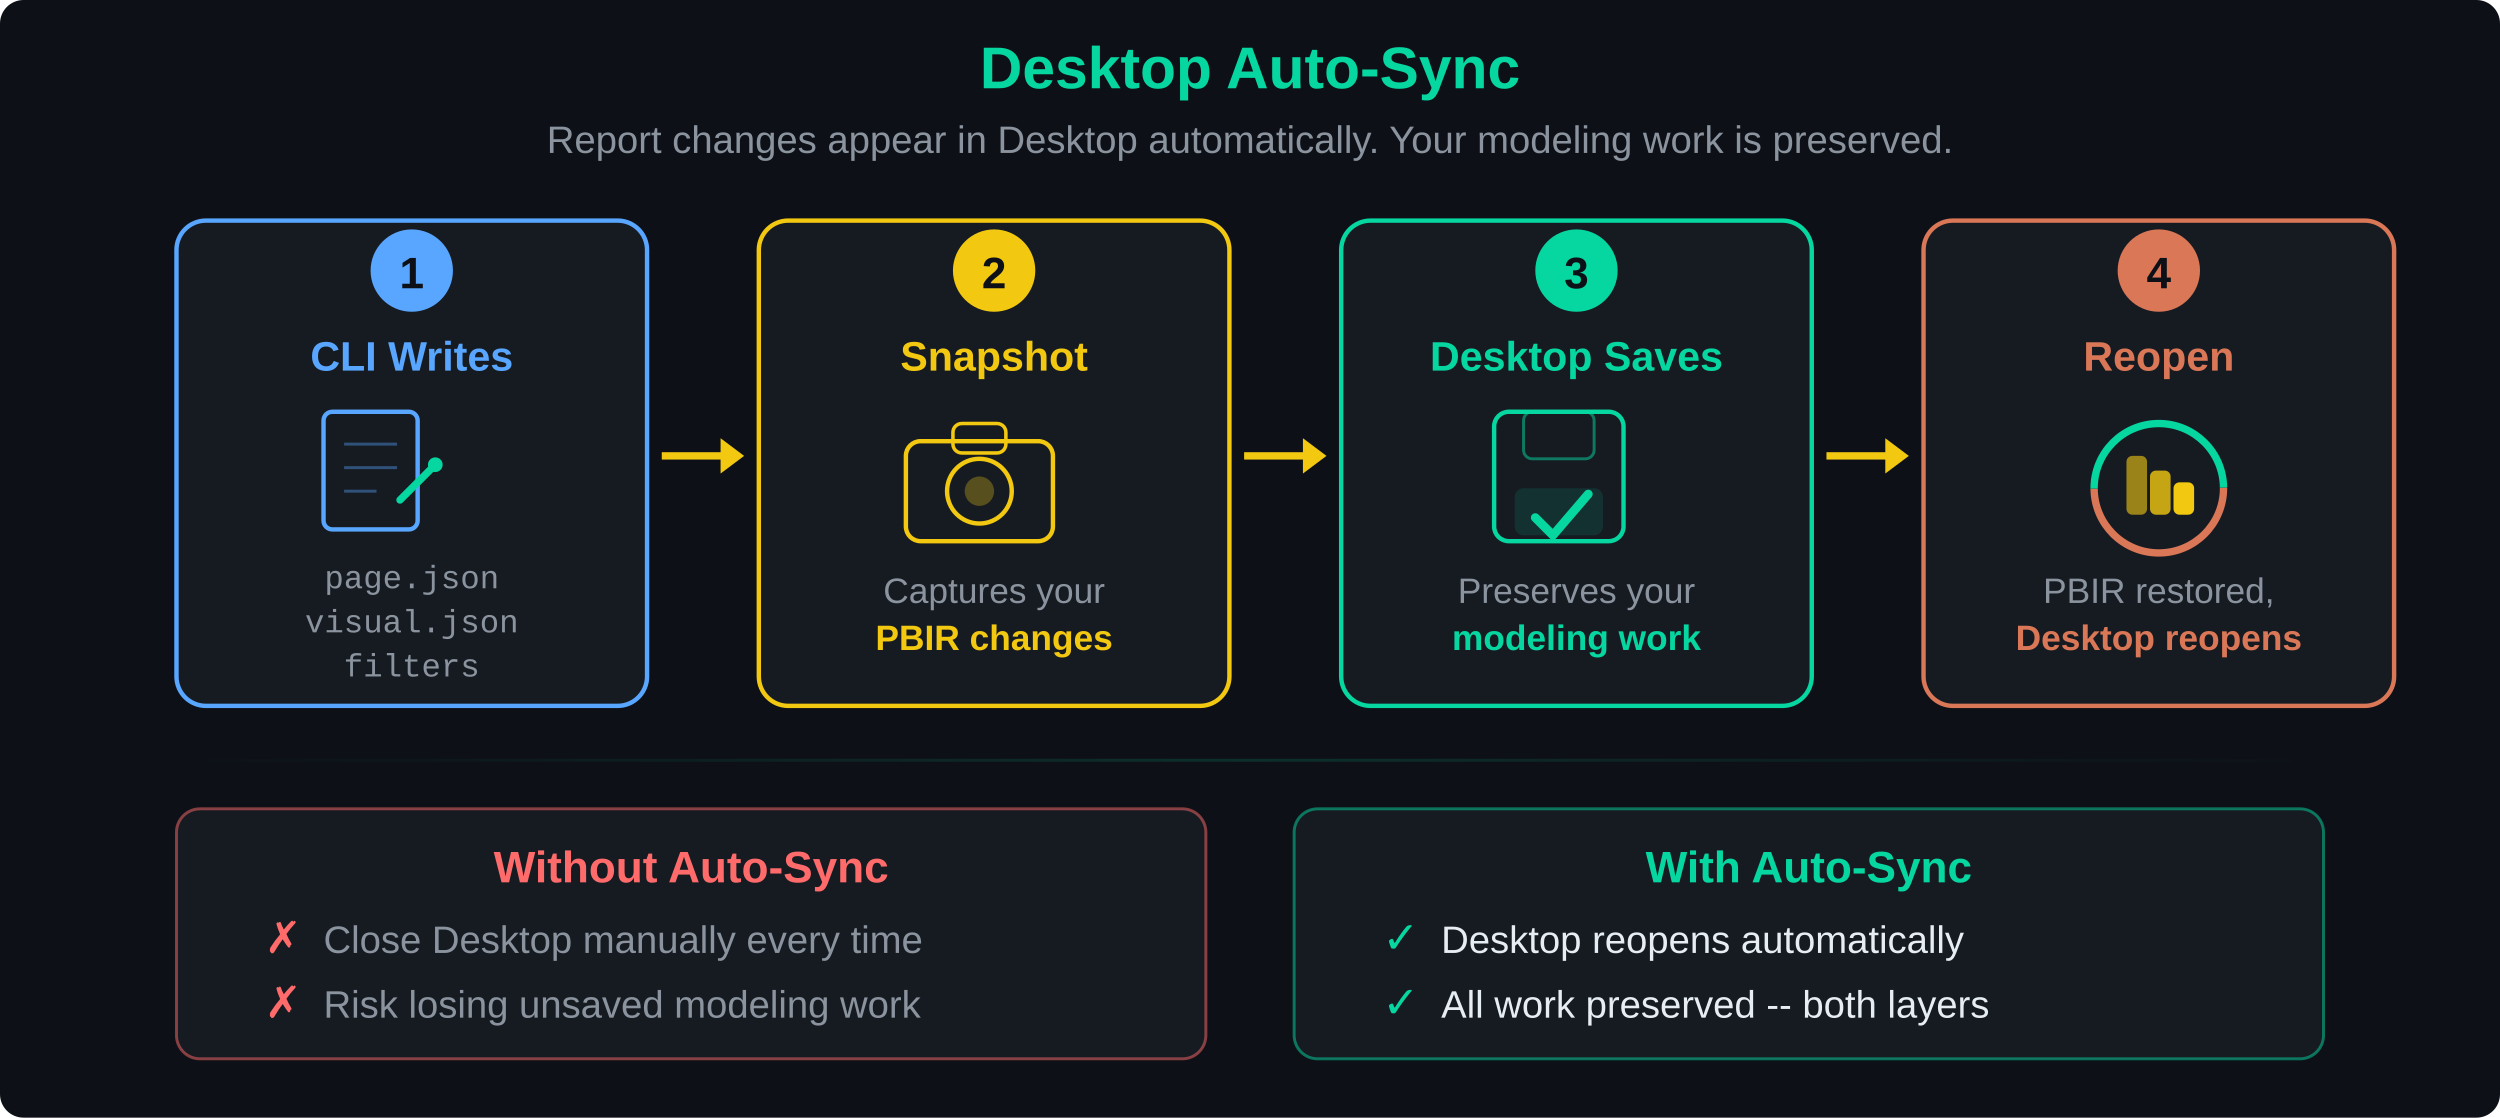
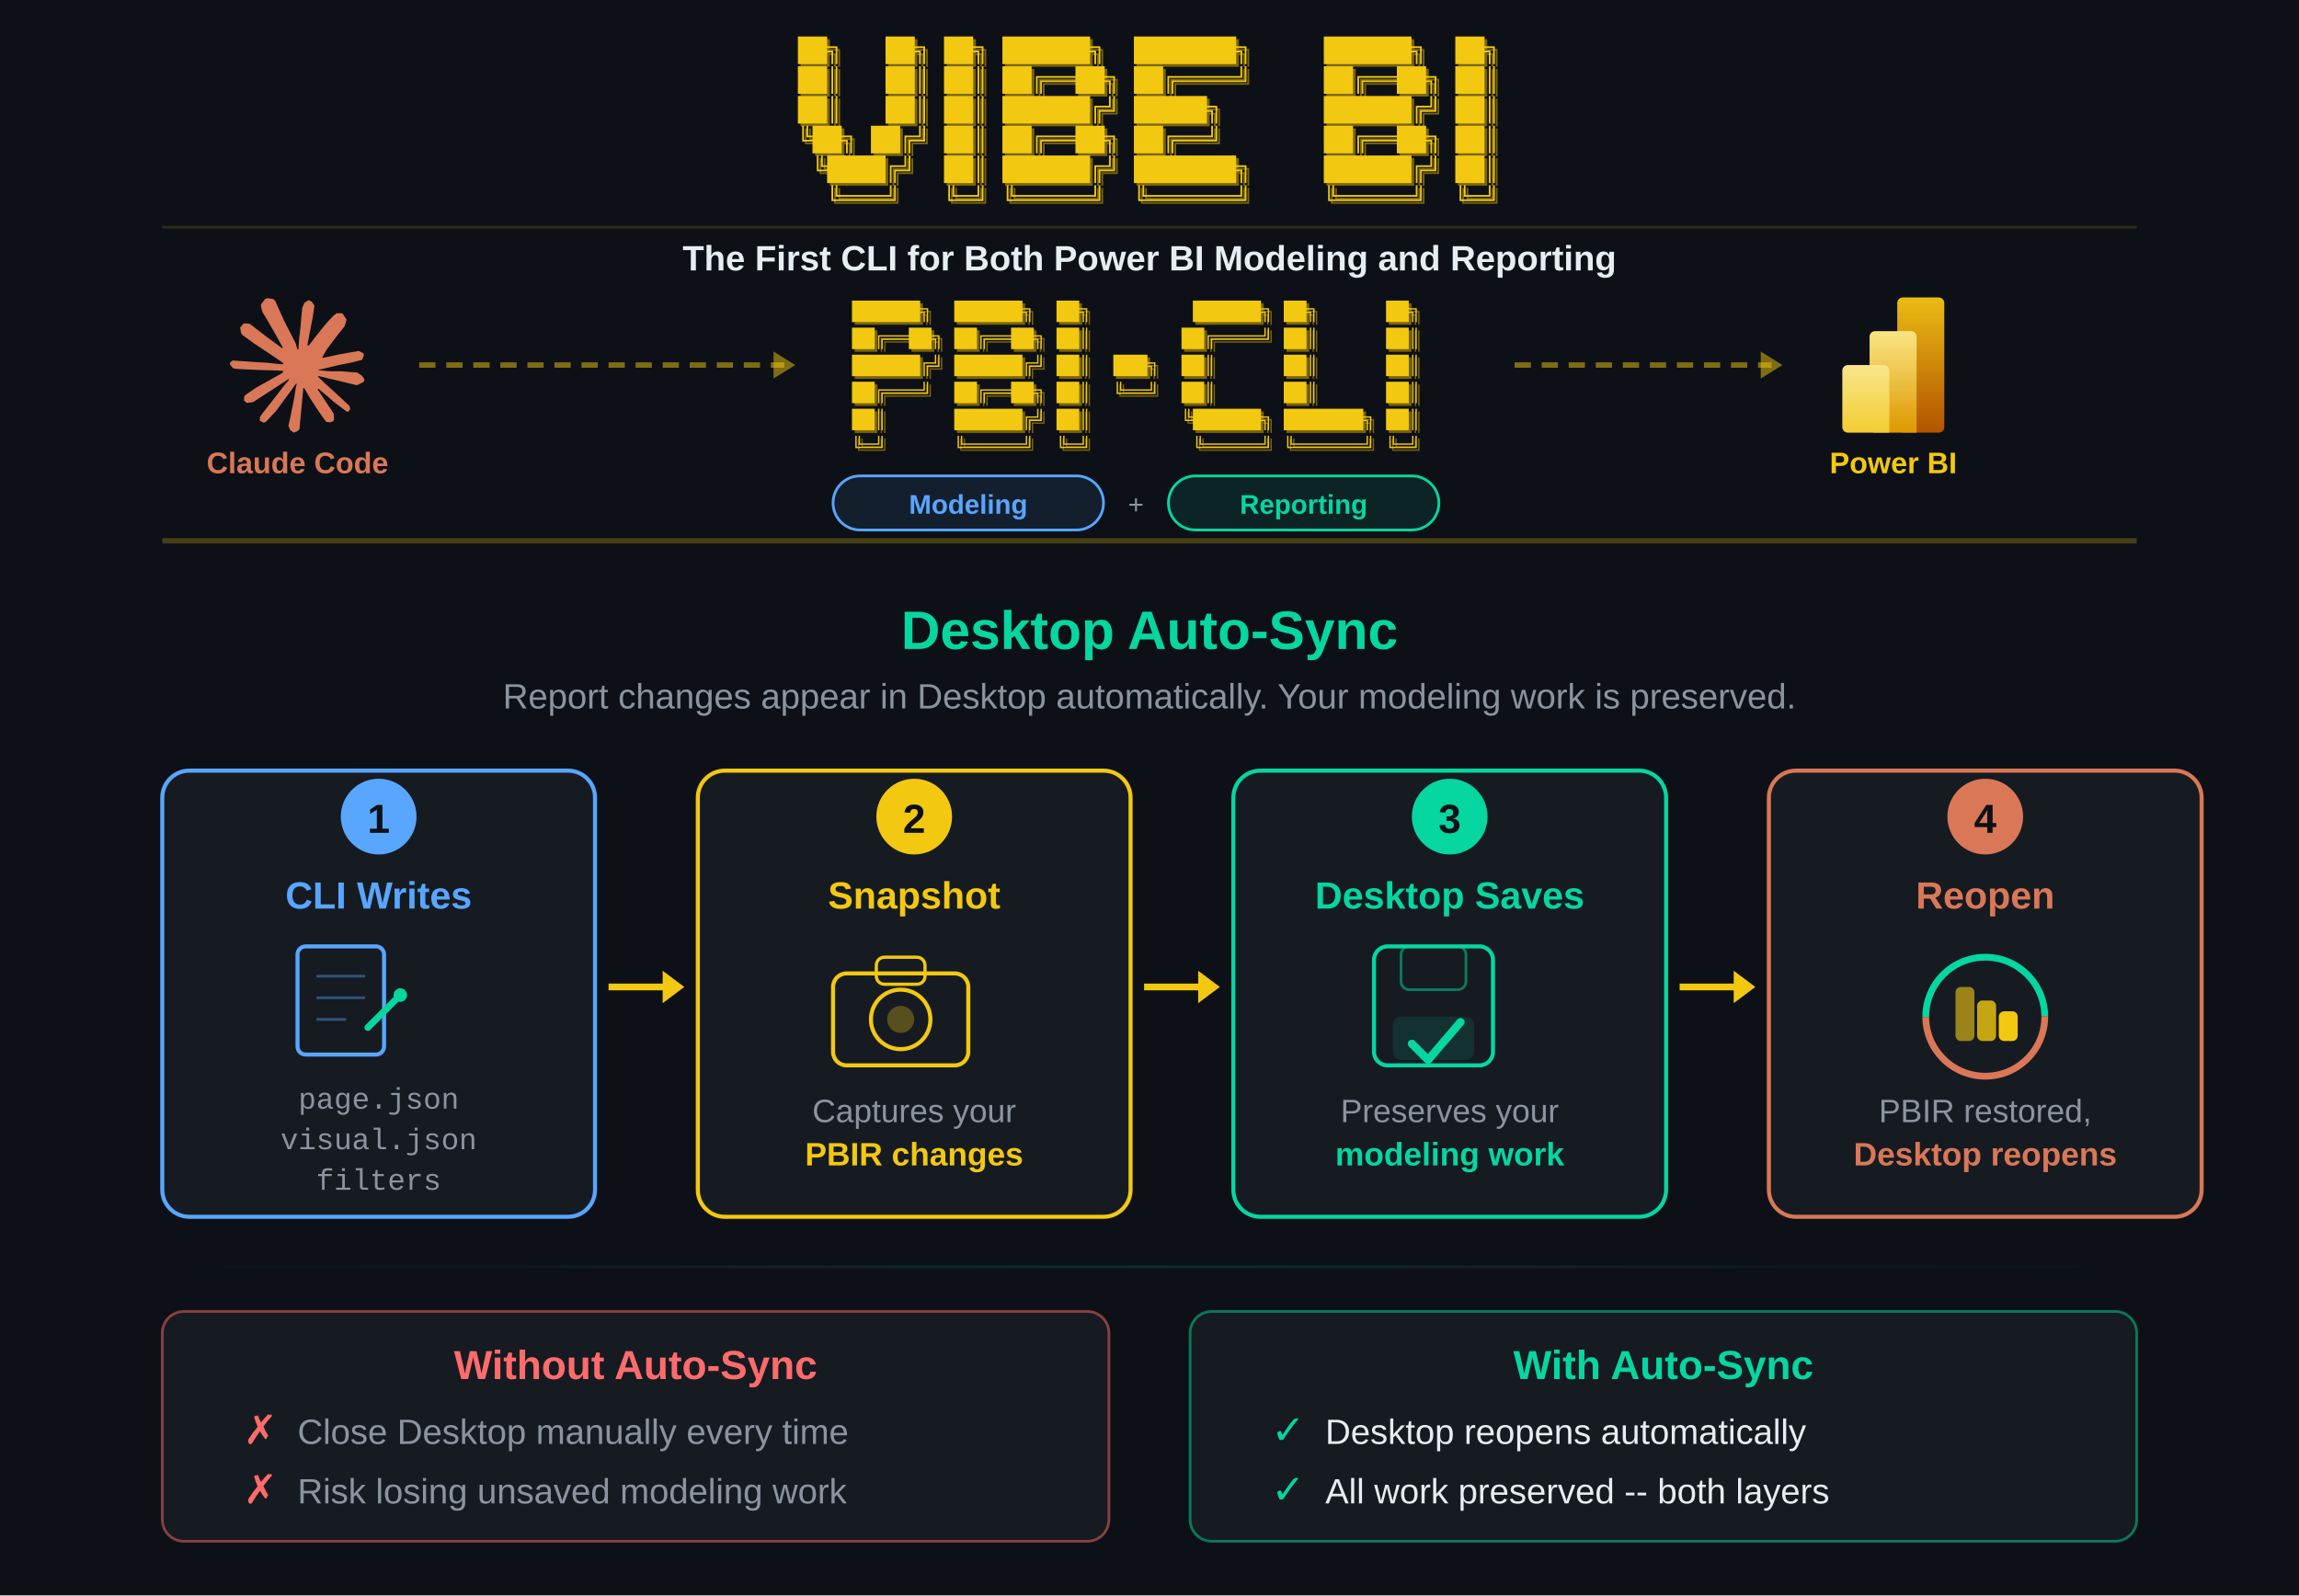
- <svg xmlns="http://www.w3.org/2000/svg" width="850" height="380" viewBox="0 0 850 380">
+ <svg xmlns="http://www.w3.org/2000/svg" width="850" height="590" viewBox="0 0 850 590">
  <defs>
+     <linearGradient id="hdr-bar1" x1="50%" y1="0%" x2="50%" y2="100%">
+       <stop offset="0%" stop-color="#EBBB14" />
+       <stop offset="100%" stop-color="#B25400" />
+     </linearGradient>
+     <linearGradient id="hdr-bar2" x1="50%" y1="0%" x2="50%" y2="100%">
+       <stop offset="0%" stop-color="#F9E583" />
+       <stop offset="100%" stop-color="#DE9800" />
+     </linearGradient>
+     <linearGradient id="hdr-bar3" x1="50%" y1="0%" x2="50%" y2="100%">
+       <stop offset="0%" stop-color="#F9E68B" />
+       <stop offset="100%" stop-color="#F3CD32" />
+     </linearGradient>
+     <linearGradient id="pbi-lg1" x1="50%" y1="0%" x2="50%" y2="100%">
+       <stop offset="0%" stop-color="#EBBB14" />
+       <stop offset="100%" stop-color="#B25400" />
+     </linearGradient>
+     <linearGradient id="pbi-lg2" x1="50%" y1="0%" x2="50%" y2="100%">
+       <stop offset="0%" stop-color="#F9E583" />
+       <stop offset="100%" stop-color="#DE9800" />
+     </linearGradient>
+     <linearGradient id="pbi-lg5" x1="50%" y1="0%" x2="50%" y2="100%">
+       <stop offset="0%" stop-color="#F9E68B" />
+       <stop offset="100%" stop-color="#F3CD32" />
+     </linearGradient>
    <linearGradient id="sync-glow" x1="0%" y1="0%" x2="100%" y2="0%">
      <stop offset="0%" stop-color="#06d6a0" stop-opacity="0" />
      <stop offset="50%" stop-color="#06d6a0" stop-opacity="0.15" />
      <stop offset="100%" stop-color="#06d6a0" stop-opacity="0" />
    </linearGradient>
  </defs>
-   <rect width="100%" height="100%" fill="#0d1117" rx="8" />
-   <text x="425" y="30" font-family="'Segoe UI', Arial, sans-serif" font-size="20" fill="#06d6a0" text-anchor="middle" font-weight="bold">Desktop Auto-Sync</text>
-   <text x="425" y="52" font-family="'Segoe UI', Arial, sans-serif" font-size="13" fill="#8b949e" text-anchor="middle">Report changes appear in Desktop automatically. Your modeling work is preserved.</text>
-   <rect x="60" y="75" width="160" height="165" rx="10" fill="#161b22" stroke="#58a6ff" stroke-width="1.5" />
-   <circle cx="140" cy="92" r="14" fill="#58a6ff" />
-   <text x="140" y="98" font-family="'Segoe UI', Arial, sans-serif" font-size="15" fill="#0d1117" text-anchor="middle" font-weight="bold">1</text>
-   <text x="140" y="126" font-family="'Segoe UI', Arial, sans-serif" font-size="14" fill="#58a6ff" text-anchor="middle" font-weight="bold">CLI Writes</text>
-   <g transform="translate(110, 140)">
-     <rect x="0" y="0" width="32" height="40" rx="3" fill="none" stroke="#58a6ff" stroke-width="1.5" />
-     <line x1="7" y1="11" x2="25" y2="11" stroke="#58a6ff" stroke-width="1" stroke-opacity="0.4" />
-     <line x1="7" y1="19" x2="25" y2="19" stroke="#58a6ff" stroke-width="1" stroke-opacity="0.4" />
-     <line x1="7" y1="27" x2="18" y2="27" stroke="#58a6ff" stroke-width="1" stroke-opacity="0.4" />
-     <line x1="26" y1="30" x2="38" y2="18" stroke="#06d6a0" stroke-width="2.5" stroke-linecap="round" />
-     <circle cx="38" cy="18" r="2.5" fill="#06d6a0" />
+   <rect width="100%" height="100%" fill="#0d1117" />
+   <text font-family="'Courier New', Courier, monospace" font-size="9" fill="#7A6508" xml:space="preserve">
+     <tspan x="296" y="22">██╗   ██╗ ██╗ ██████╗  ███████╗     ██████╗  ██╗</tspan>
+     <tspan x="296" y="33">██║   ██║ ██║ ██╔══██╗ ██╔════╝     ██╔══██╗ ██║</tspan>
+     <tspan x="296" y="44">██║   ██║ ██║ ██████╔╝ █████╗       ██████╔╝ ██║</tspan>
+     <tspan x="296" y="55">╚██╗ ██╔╝ ██║ ██╔══██╗ ██╔══╝       ██╔══██╗ ██║</tspan>
+     <tspan x="296" y="66"> ╚████╔╝  ██║ ██████╔╝ ███████╗     ██████╔╝ ██║</tspan>
+     <tspan x="296" y="77">  ╚═══╝   ╚═╝ ╚═════╝  ╚══════╝     ╚═════╝  ╚═╝</tspan>
+   </text>
+   <text font-family="'Courier New', Courier, monospace" font-size="9" fill="#F2C811" xml:space="preserve">
+     <tspan x="295" y="21">██╗   ██╗ ██╗ ██████╗  ███████╗     ██████╗  ██╗</tspan>
+     <tspan x="295" y="32">██║   ██║ ██║ ██╔══██╗ ██╔════╝     ██╔══██╗ ██║</tspan>
+     <tspan x="295" y="43">██║   ██║ ██║ ██████╔╝ █████╗       ██████╔╝ ██║</tspan>
+     <tspan x="295" y="54">╚██╗ ██╔╝ ██║ ██╔══██╗ ██╔══╝       ██╔══██╗ ██║</tspan>
+     <tspan x="295" y="65"> ╚████╔╝  ██║ ██████╔╝ ███████╗     ██████╔╝ ██║</tspan>
+     <tspan x="295" y="76">  ╚═══╝   ╚═╝ ╚═════╝  ╚══════╝     ╚═════╝  ╚═╝</tspan>
+   </text>
+   <line x1="60" y1="84" x2="790" y2="84" stroke="#F2C811" stroke-opacity="0.15" stroke-width="1" />
+   <text x="425" y="100" font-family="'Segoe UI', Arial, sans-serif" font-size="13" fill="#e6edf3" text-anchor="middle" font-weight="600">The First CLI for Both Power BI Modeling and Reporting</text>
+   <svg x="85" y="110" width="50" height="50" viewBox="0 0 1200 1200">
+     <path fill="#d97757" d="M 233.96 800.215 L 468.644 668.537 L 472.591 657.101 L 468.644 650.738 L 457.208 650.738 L 417.987 648.322 L 283.893 644.698 L 167.597 639.866 L 54.926 633.826 L 26.577 627.785 L 3.3e-05 592.752 L 2.738 575.275 L 26.577 559.248 L 60.725 562.228 L 136.188 567.383 L 249.423 575.195 L 331.57 580.027 L 453.262 592.671 L 472.591 592.671 L 475.329 584.859 L 468.725 580.027 L 463.571 575.195 L 346.389 495.785 L 219.544 411.866 L 153.101 363.544 L 117.181 339.06 L 99.06 316.107 L 91.248 266.014 L 123.866 230.094 L 167.678 233.074 L 178.873 236.054 L 223.248 270.201 L 318.04 343.57 L 441.826 434.738 L 459.946 449.799 L 467.195 444.644 L 468.081 441.02 L 459.946 427.409 L 392.617 305.718 L 320.779 181.933 L 288.805 130.631 L 280.349 99.866 C 277.369 87.221 275.195 76.591 275.195 63.624 L 312.322 13.208 L 332.859 6.604 L 382.389 13.208 L 403.248 31.329 L 434.014 101.718 L 483.866 212.537 L 561.181 363.221 L 583.812 407.919 L 595.893 449.315 L 600.403 461.96 L 608.215 461.96 L 608.215 454.712 L 614.577 369.826 L 626.336 265.611 L 637.772 131.517 L 641.718 93.745 L 660.403 48.483 L 697.53 24 L 726.524 37.852 L 750.363 72 L 747.06 94.067 L 732.886 186.201 L 705.101 330.524 L 686.98 427.168 L 697.53 427.168 L 709.611 415.087 L 758.497 350.175 L 840.644 247.49 L 876.886 206.738 L 919.168 161.718 L 946.309 140.295 L 997.611 140.295 L 1035.383 196.43 L 1018.47 254.416 L 965.638 321.423 L 921.826 378.202 L 859.007 462.765 L 819.785 530.416 L 823.409 535.812 L 832.752 534.926 L 974.658 504.725 L 1051.329 490.873 L 1142.819 475.168 L 1184.215 494.497 L 1188.725 514.148 L 1172.456 554.336 L 1074.604 578.497 L 959.839 601.45 L 788.94 641.879 L 786.846 643.409 L 789.262 646.389 L 866.255 653.638 L 899.195 655.409 L 979.812 655.409 L 1129.933 666.604 L 1169.154 692.537 L 1192.671 724.269 L 1188.725 748.43 L 1128.322 779.195 L 1046.819 759.866 L 856.591 714.604 L 791.356 698.336 L 782.336 698.336 L 782.336 703.732 L 836.698 756.886 L 936.322 846.846 L 1061.074 962.819 L 1067.436 991.49 L 1051.409 1014.121 L 1034.497 1011.705 L 924.886 929.235 L 882.604 892.108 L 786.846 811.49 L 780.483 811.49 L 780.483 819.946 L 802.55 852.242 L 919.087 1027.409 L 925.128 1081.128 L 916.671 1098.604 L 886.47 1109.154 L 853.289 1103.114 L 785.074 1007.356 L 714.685 899.517 L 657.906 802.872 L 650.98 806.819 L 617.477 1167.705 L 601.772 1186.148 L 565.53 1200 L 535.329 1177.047 L 519.302 1139.92 L 535.329 1066.551 L 554.658 970.792 L 570.362 894.685 L 584.537 800.134 L 592.993 768.725 L 592.43 766.631 L 585.503 767.517 L 514.228 865.369 L 405.826 1011.866 L 320.054 1103.678 L 299.517 1111.812 L 263.92 1093.369 L 267.221 1060.43 L 287.114 1031.114 L 405.826 880.107 L 477.423 786.524 L 523.651 732.483 L 523.329 724.671 L 520.591 724.671 L 205.289 929.396 L 149.154 936.644 L 124.993 914.014 L 127.973 876.886 L 139.409 864.805 L 234.201 799.57 L 233.879 799.893 Z" />
+   </svg>
+   <text x="110" y="175" font-family="'Segoe UI', Arial, sans-serif" font-size="11" fill="#d97757" text-anchor="middle" font-weight="600">Claude Code</text>
+   <line x1="155" y1="135" x2="290" y2="135" stroke="#F2C811" stroke-width="2" stroke-dasharray="6,4" stroke-opacity="0.5" />
+   <polygon points="294,135 286,130 286,140" fill="#F2C811" fill-opacity="0.5" />
+   <text font-family="'Courier New', Courier, monospace" font-size="7" fill="#7A6508" xml:space="preserve">
+     <tspan x="316" y="118">██████╗  ██████╗  ██╗         ██████╗ ██╗      ██╗</tspan>
+     <tspan x="316" y="128">██╔══██╗ ██╔══██╗ ██║        ██╔════╝ ██║      ██║</tspan>
+     <tspan x="316" y="138">██████╔╝ ██████╔╝ ██║  ███╗  ██║      ██║      ██║</tspan>
+     <tspan x="316" y="148">██╔═══╝  ██╔══██╗ ██║  ╚══╝  ██║      ██║      ██║</tspan>
+     <tspan x="316" y="158">██║      ██████╔╝ ██║        ╚██████╗ ███████╗ ██║</tspan>
+     <tspan x="316" y="168">╚═╝      ╚═════╝  ╚═╝         ╚═════╝ ╚══════╝ ╚═╝</tspan>
+   </text>
+   <text font-family="'Courier New', Courier, monospace" font-size="7" fill="#F2C811" xml:space="preserve">
+     <tspan x="315" y="117">██████╗  ██████╗  ██╗         ██████╗ ██╗      ██╗</tspan>
+     <tspan x="315" y="127">██╔══██╗ ██╔══██╗ ██║        ██╔════╝ ██║      ██║</tspan>
+     <tspan x="315" y="137">██████╔╝ ██████╔╝ ██║  ███╗  ██║      ██║      ██║</tspan>
+     <tspan x="315" y="147">██╔═══╝  ██╔══██╗ ██║  ╚══╝  ██║      ██║      ██║</tspan>
+     <tspan x="315" y="157">██║      ██████╔╝ ██║        ╚██████╗ ███████╗ ██║</tspan>
+     <tspan x="315" y="167">╚═╝      ╚═════╝  ╚═╝         ╚═════╝ ╚══════╝ ╚═╝</tspan>
+   </text>
+   <line x1="560" y1="135" x2="655" y2="135" stroke="#F2C811" stroke-width="2" stroke-dasharray="6,4" stroke-opacity="0.5" />
+   <polygon points="659,135 651,130 651,140" fill="#F2C811" fill-opacity="0.5" />
+   <svg x="675" y="110" width="50" height="50" viewBox="0 0 630 630">
+     <g transform="translate(77.5, 0)">
+       <rect fill="url(#pbi-lg1)" x="256" y="0" width="219" height="630" rx="26" />
+       <path fill="url(#pbi-lg2)" d="M346,604 L346,630 L320,630 L153,630 C138.64,630 127,618.36 127,604 L127,183 C127,168.64 138.64,157 153,157 L320,157 C334.36,157 346,168.64 346,183 L346,604 Z" />
+       <path fill="url(#pbi-lg5)" d="M219,604 L219,630 L193,630 L26,630 C11.64,630 0,618.36 0,604 L0,341 C0,326.64 11.64,315 26,315 L193,315 C207.36,315 219,326.64 219,341 L219,604 Z" />
+     </g>
+   </svg>
+   <text x="700" y="175" font-family="'Segoe UI', Arial, sans-serif" font-size="11" fill="#F2C811" text-anchor="middle" font-weight="600">Power BI</text>
+   <rect x="308" y="176" width="100" height="20" rx="10" fill="#58a6ff" fill-opacity="0.1" stroke="#58a6ff" stroke-width="1" />
+   <text x="358" y="190" font-family="'Segoe UI', Arial, sans-serif" font-size="10" fill="#58a6ff" text-anchor="middle" font-weight="600">Modeling</text>
+   <text x="420" y="190" font-family="'Segoe UI', Arial, sans-serif" font-size="10" fill="#8b949e" text-anchor="middle">+</text>
+   <rect x="432" y="176" width="100" height="20" rx="10" fill="#06d6a0" fill-opacity="0.1" stroke="#06d6a0" stroke-width="1" />
+   <text x="482" y="190" font-family="'Segoe UI', Arial, sans-serif" font-size="10" fill="#06d6a0" text-anchor="middle" font-weight="600">Reporting</text>
+   <line x1="60" y1="200" x2="790" y2="200" stroke="#F2C811" stroke-opacity="0.25" stroke-width="2" />
+   <g transform="translate(0, 210)">
+     <text x="425" y="30" font-family="'Segoe UI', Arial, sans-serif" font-size="20" fill="#06d6a0" text-anchor="middle" font-weight="bold">Desktop Auto-Sync</text>
+     <text x="425" y="52" font-family="'Segoe UI', Arial, sans-serif" font-size="13" fill="#8b949e" text-anchor="middle">Report changes appear in Desktop automatically. Your modeling work is preserved.</text>
+     <rect x="60" y="75" width="160" height="165" rx="10" fill="#161b22" stroke="#58a6ff" stroke-width="1.5" />
+     <circle cx="140" cy="92" r="14" fill="#58a6ff" />
+     <text x="140" y="98" font-family="'Segoe UI', Arial, sans-serif" font-size="15" fill="#0d1117" text-anchor="middle" font-weight="bold">1</text>
+     <text x="140" y="126" font-family="'Segoe UI', Arial, sans-serif" font-size="14" fill="#58a6ff" text-anchor="middle" font-weight="bold">CLI Writes</text>
+     <g transform="translate(110, 140)">
+       <rect x="0" y="0" width="32" height="40" rx="3" fill="none" stroke="#58a6ff" stroke-width="1.5" />
+       <line x1="7" y1="11" x2="25" y2="11" stroke="#58a6ff" stroke-width="1" stroke-opacity="0.4" />
+       <line x1="7" y1="19" x2="25" y2="19" stroke="#58a6ff" stroke-width="1" stroke-opacity="0.4" />
+       <line x1="7" y1="27" x2="18" y2="27" stroke="#58a6ff" stroke-width="1" stroke-opacity="0.4" />
+       <line x1="26" y1="30" x2="38" y2="18" stroke="#06d6a0" stroke-width="2.5" stroke-linecap="round" />
+       <circle cx="38" cy="18" r="2.5" fill="#06d6a0" />
+     </g>
+     <text x="140" y="200" font-family="'Courier New', Courier, monospace" font-size="11" fill="#8b949e" text-anchor="middle">page.json</text>
+     <text x="140" y="215" font-family="'Courier New', Courier, monospace" font-size="11" fill="#8b949e" text-anchor="middle">visual.json</text>
+     <text x="140" y="230" font-family="'Courier New', Courier, monospace" font-size="11" fill="#8b949e" text-anchor="middle">filters</text>
+     <line x1="225" y1="155" x2="248" y2="155" stroke="#F2C811" stroke-width="2.5" />
+     <polygon points="253,155 245,149 245,161" fill="#F2C811" />
+     <rect x="258" y="75" width="160" height="165" rx="10" fill="#161b22" stroke="#F2C811" stroke-width="1.5" />
+     <circle cx="338" cy="92" r="14" fill="#F2C811" />
+     <text x="338" y="98" font-family="'Segoe UI', Arial, sans-serif" font-size="15" fill="#0d1117" text-anchor="middle" font-weight="bold">2</text>
+     <text x="338" y="126" font-family="'Segoe UI', Arial, sans-serif" font-size="14" fill="#F2C811" text-anchor="middle" font-weight="bold">Snapshot</text>
+     <g transform="translate(308, 140)">
+       <rect x="0" y="10" width="50" height="34" rx="5" fill="none" stroke="#F2C811" stroke-width="1.5" />
+       <circle cx="25" cy="27" r="11" fill="none" stroke="#F2C811" stroke-width="1.5" />
+       <circle cx="25" cy="27" r="5" fill="#F2C811" opacity="0.3" />
+       <rect x="16" y="4" width="18" height="10" rx="3" fill="none" stroke="#F2C811" stroke-width="1.2" />
+     </g>
+     <text x="338" y="205" font-family="'Segoe UI', Arial, sans-serif" font-size="12" fill="#8b949e" text-anchor="middle">Captures your</text>
+     <text x="338" y="221" font-family="'Segoe UI', Arial, sans-serif" font-size="12" fill="#F2C811" text-anchor="middle" font-weight="600">PBIR changes</text>
+     <line x1="423" y1="155" x2="446" y2="155" stroke="#F2C811" stroke-width="2.5" />
+     <polygon points="451,155 443,149 443,161" fill="#F2C811" />
+     <rect x="456" y="75" width="160" height="165" rx="10" fill="#161b22" stroke="#06d6a0" stroke-width="1.5" />
+     <circle cx="536" cy="92" r="14" fill="#06d6a0" />
+     <text x="536" y="98" font-family="'Segoe UI', Arial, sans-serif" font-size="15" fill="#0d1117" text-anchor="middle" font-weight="bold">3</text>
+     <text x="536" y="126" font-family="'Segoe UI', Arial, sans-serif" font-size="14" fill="#06d6a0" text-anchor="middle" font-weight="bold">Desktop Saves</text>
+     <g transform="translate(508, 140)">
+       <rect x="0" y="0" width="44" height="44" rx="5" fill="none" stroke="#06d6a0" stroke-width="1.5" />
+       <rect x="10" y="0" width="24" height="16" rx="3" fill="none" stroke="#06d6a0" stroke-width="1" stroke-opacity="0.5" />
+       <rect x="7" y="26" width="30" height="16" rx="3" fill="#06d6a0" opacity="0.12" />
+       <polyline points="14,36 20,42 32,28" fill="none" stroke="#06d6a0" stroke-width="3" stroke-linecap="round" stroke-linejoin="round" />
+     </g>
+     <text x="536" y="205" font-family="'Segoe UI', Arial, sans-serif" font-size="12" fill="#8b949e" text-anchor="middle">Preserves your</text>
+     <text x="536" y="221" font-family="'Segoe UI', Arial, sans-serif" font-size="12" fill="#06d6a0" text-anchor="middle" font-weight="600">modeling work</text>
+     <line x1="621" y1="155" x2="644" y2="155" stroke="#F2C811" stroke-width="2.5" />
+     <polygon points="649,155 641,149 641,161" fill="#F2C811" />
+     <rect x="654" y="75" width="160" height="165" rx="10" fill="#161b22" stroke="#d97757" stroke-width="1.5" />
+     <circle cx="734" cy="92" r="14" fill="#d97757" />
+     <text x="734" y="98" font-family="'Segoe UI', Arial, sans-serif" font-size="15" fill="#0d1117" text-anchor="middle" font-weight="bold">4</text>
+     <text x="734" y="126" font-family="'Segoe UI', Arial, sans-serif" font-size="14" fill="#d97757" text-anchor="middle" font-weight="bold">Reopen</text>
+     <g transform="translate(710, 142)">
+       <circle cx="24" cy="24" r="22" fill="none" stroke="#d97757" stroke-width="2.5" stroke-dasharray="69 69" stroke-dashoffset="0" />
+       <circle cx="24" cy="24" r="22" fill="none" stroke="#06d6a0" stroke-width="2.5" stroke-dasharray="69 69" stroke-dashoffset="69" />
+       <rect x="13" y="13" width="7" height="20" rx="2" fill="#F2C811" opacity="0.6" />
+       <rect x="21" y="18" width="7" height="15" rx="2" fill="#F2C811" opacity="0.8" />
+       <rect x="29" y="22" width="7" height="11" rx="2" fill="#F2C811" />
+     </g>
+     <text x="734" y="205" font-family="'Segoe UI', Arial, sans-serif" font-size="12" fill="#8b949e" text-anchor="middle">PBIR restored,</text>
+     <text x="734" y="221" font-family="'Segoe UI', Arial, sans-serif" font-size="12" fill="#d97757" text-anchor="middle" font-weight="600">Desktop reopens</text>
+     <rect x="60" y="258" width="730" height="1" fill="url(#sync-glow)" />
+     <rect x="60" y="275" width="350" height="85" rx="8" fill="#161b22" stroke="#ff6b6b" stroke-width="1" stroke-opacity="0.5" />
+     <text x="235" y="300" font-family="'Segoe UI', Arial, sans-serif" font-size="15" fill="#ff6b6b" text-anchor="middle" font-weight="bold">Without Auto-Sync</text>
+     <text x="90" y="324" font-family="'Segoe UI', Arial, sans-serif" font-size="15" fill="#ff6b6b">✗</text>
+     <text x="110" y="324" font-family="'Segoe UI', Arial, sans-serif" font-size="13" fill="#8b949e">Close Desktop manually every time</text>
+     <text x="90" y="346" font-family="'Segoe UI', Arial, sans-serif" font-size="15" fill="#ff6b6b">✗</text>
+     <text x="110" y="346" font-family="'Segoe UI', Arial, sans-serif" font-size="13" fill="#8b949e">Risk losing unsaved modeling work</text>
+     <rect x="440" y="275" width="350" height="85" rx="8" fill="#161b22" stroke="#06d6a0" stroke-width="1" stroke-opacity="0.5" />
+     <text x="615" y="300" font-family="'Segoe UI', Arial, sans-serif" font-size="15" fill="#06d6a0" text-anchor="middle" font-weight="bold">With Auto-Sync</text>
+     <text x="470" y="324" font-family="'Segoe UI', Arial, sans-serif" font-size="15" fill="#06d6a0">✓</text>
+     <text x="490" y="324" font-family="'Segoe UI', Arial, sans-serif" font-size="13" fill="#e6edf3">Desktop reopens automatically</text>
+     <text x="470" y="346" font-family="'Segoe UI', Arial, sans-serif" font-size="15" fill="#06d6a0">✓</text>
+     <text x="490" y="346" font-family="'Segoe UI', Arial, sans-serif" font-size="13" fill="#e6edf3">All work preserved -- both layers</text>
  </g>
-   <text x="140" y="200" font-family="'Courier New', Courier, monospace" font-size="11" fill="#8b949e" text-anchor="middle">page.json</text>
-   <text x="140" y="215" font-family="'Courier New', Courier, monospace" font-size="11" fill="#8b949e" text-anchor="middle">visual.json</text>
-   <text x="140" y="230" font-family="'Courier New', Courier, monospace" font-size="11" fill="#8b949e" text-anchor="middle">filters</text>
-   <line x1="225" y1="155" x2="248" y2="155" stroke="#F2C811" stroke-width="2.5" />
-   <polygon points="253,155 245,149 245,161" fill="#F2C811" />
-   <rect x="258" y="75" width="160" height="165" rx="10" fill="#161b22" stroke="#F2C811" stroke-width="1.5" />
-   <circle cx="338" cy="92" r="14" fill="#F2C811" />
-   <text x="338" y="98" font-family="'Segoe UI', Arial, sans-serif" font-size="15" fill="#0d1117" text-anchor="middle" font-weight="bold">2</text>
-   <text x="338" y="126" font-family="'Segoe UI', Arial, sans-serif" font-size="14" fill="#F2C811" text-anchor="middle" font-weight="bold">Snapshot</text>
-   <g transform="translate(308, 140)">
-     <rect x="0" y="10" width="50" height="34" rx="5" fill="none" stroke="#F2C811" stroke-width="1.5" />
-     <circle cx="25" cy="27" r="11" fill="none" stroke="#F2C811" stroke-width="1.5" />
-     <circle cx="25" cy="27" r="5" fill="#F2C811" opacity="0.3" />
-     <rect x="16" y="4" width="18" height="10" rx="3" fill="none" stroke="#F2C811" stroke-width="1.2" />
-   </g>
-   <text x="338" y="205" font-family="'Segoe UI', Arial, sans-serif" font-size="12" fill="#8b949e" text-anchor="middle">Captures your</text>
-   <text x="338" y="221" font-family="'Segoe UI', Arial, sans-serif" font-size="12" fill="#F2C811" text-anchor="middle" font-weight="600">PBIR changes</text>
-   <line x1="423" y1="155" x2="446" y2="155" stroke="#F2C811" stroke-width="2.5" />
-   <polygon points="451,155 443,149 443,161" fill="#F2C811" />
-   <rect x="456" y="75" width="160" height="165" rx="10" fill="#161b22" stroke="#06d6a0" stroke-width="1.5" />
-   <circle cx="536" cy="92" r="14" fill="#06d6a0" />
-   <text x="536" y="98" font-family="'Segoe UI', Arial, sans-serif" font-size="15" fill="#0d1117" text-anchor="middle" font-weight="bold">3</text>
-   <text x="536" y="126" font-family="'Segoe UI', Arial, sans-serif" font-size="14" fill="#06d6a0" text-anchor="middle" font-weight="bold">Desktop Saves</text>
-   <g transform="translate(508, 140)">
-     <rect x="0" y="0" width="44" height="44" rx="5" fill="none" stroke="#06d6a0" stroke-width="1.5" />
-     <rect x="10" y="0" width="24" height="16" rx="3" fill="none" stroke="#06d6a0" stroke-width="1" stroke-opacity="0.5" />
-     <rect x="7" y="26" width="30" height="16" rx="3" fill="#06d6a0" opacity="0.12" />
-     <polyline points="14,36 20,42 32,28" fill="none" stroke="#06d6a0" stroke-width="3" stroke-linecap="round" stroke-linejoin="round" />
-   </g>
-   <text x="536" y="205" font-family="'Segoe UI', Arial, sans-serif" font-size="12" fill="#8b949e" text-anchor="middle">Preserves your</text>
-   <text x="536" y="221" font-family="'Segoe UI', Arial, sans-serif" font-size="12" fill="#06d6a0" text-anchor="middle" font-weight="600">modeling work</text>
-   <line x1="621" y1="155" x2="644" y2="155" stroke="#F2C811" stroke-width="2.5" />
-   <polygon points="649,155 641,149 641,161" fill="#F2C811" />
-   <rect x="654" y="75" width="160" height="165" rx="10" fill="#161b22" stroke="#d97757" stroke-width="1.5" />
-   <circle cx="734" cy="92" r="14" fill="#d97757" />
-   <text x="734" y="98" font-family="'Segoe UI', Arial, sans-serif" font-size="15" fill="#0d1117" text-anchor="middle" font-weight="bold">4</text>
-   <text x="734" y="126" font-family="'Segoe UI', Arial, sans-serif" font-size="14" fill="#d97757" text-anchor="middle" font-weight="bold">Reopen</text>
-   <g transform="translate(710, 142)">
-     <circle cx="24" cy="24" r="22" fill="none" stroke="#d97757" stroke-width="2.5" stroke-dasharray="69 69" stroke-dashoffset="0" />
-     <circle cx="24" cy="24" r="22" fill="none" stroke="#06d6a0" stroke-width="2.5" stroke-dasharray="69 69" stroke-dashoffset="69" />
-     <rect x="13" y="13" width="7" height="20" rx="2" fill="#F2C811" opacity="0.6" />
-     <rect x="21" y="18" width="7" height="15" rx="2" fill="#F2C811" opacity="0.8" />
-     <rect x="29" y="22" width="7" height="11" rx="2" fill="#F2C811" />
-   </g>
-   <text x="734" y="205" font-family="'Segoe UI', Arial, sans-serif" font-size="12" fill="#8b949e" text-anchor="middle">PBIR restored,</text>
-   <text x="734" y="221" font-family="'Segoe UI', Arial, sans-serif" font-size="12" fill="#d97757" text-anchor="middle" font-weight="600">Desktop reopens</text>
-   <rect x="60" y="258" width="730" height="1" fill="url(#sync-glow)" />
-   <rect x="60" y="275" width="350" height="85" rx="8" fill="#161b22" stroke="#ff6b6b" stroke-width="1" stroke-opacity="0.5" />
-   <text x="235" y="300" font-family="'Segoe UI', Arial, sans-serif" font-size="15" fill="#ff6b6b" text-anchor="middle" font-weight="bold">Without Auto-Sync</text>
-   <text x="90" y="324" font-family="'Segoe UI', Arial, sans-serif" font-size="15" fill="#ff6b6b">✗</text>
-   <text x="110" y="324" font-family="'Segoe UI', Arial, sans-serif" font-size="13" fill="#8b949e">Close Desktop manually every time</text>
-   <text x="90" y="346" font-family="'Segoe UI', Arial, sans-serif" font-size="15" fill="#ff6b6b">✗</text>
-   <text x="110" y="346" font-family="'Segoe UI', Arial, sans-serif" font-size="13" fill="#8b949e">Risk losing unsaved modeling work</text>
-   <rect x="440" y="275" width="350" height="85" rx="8" fill="#161b22" stroke="#06d6a0" stroke-width="1" stroke-opacity="0.5" />
-   <text x="615" y="300" font-family="'Segoe UI', Arial, sans-serif" font-size="15" fill="#06d6a0" text-anchor="middle" font-weight="bold">With Auto-Sync</text>
-   <text x="470" y="324" font-family="'Segoe UI', Arial, sans-serif" font-size="15" fill="#06d6a0">✓</text>
-   <text x="490" y="324" font-family="'Segoe UI', Arial, sans-serif" font-size="13" fill="#e6edf3">Desktop reopens automatically</text>
-   <text x="470" y="346" font-family="'Segoe UI', Arial, sans-serif" font-size="15" fill="#06d6a0">✓</text>
-   <text x="490" y="346" font-family="'Segoe UI', Arial, sans-serif" font-size="13" fill="#e6edf3">All work preserved -- both layers</text>
</svg>
